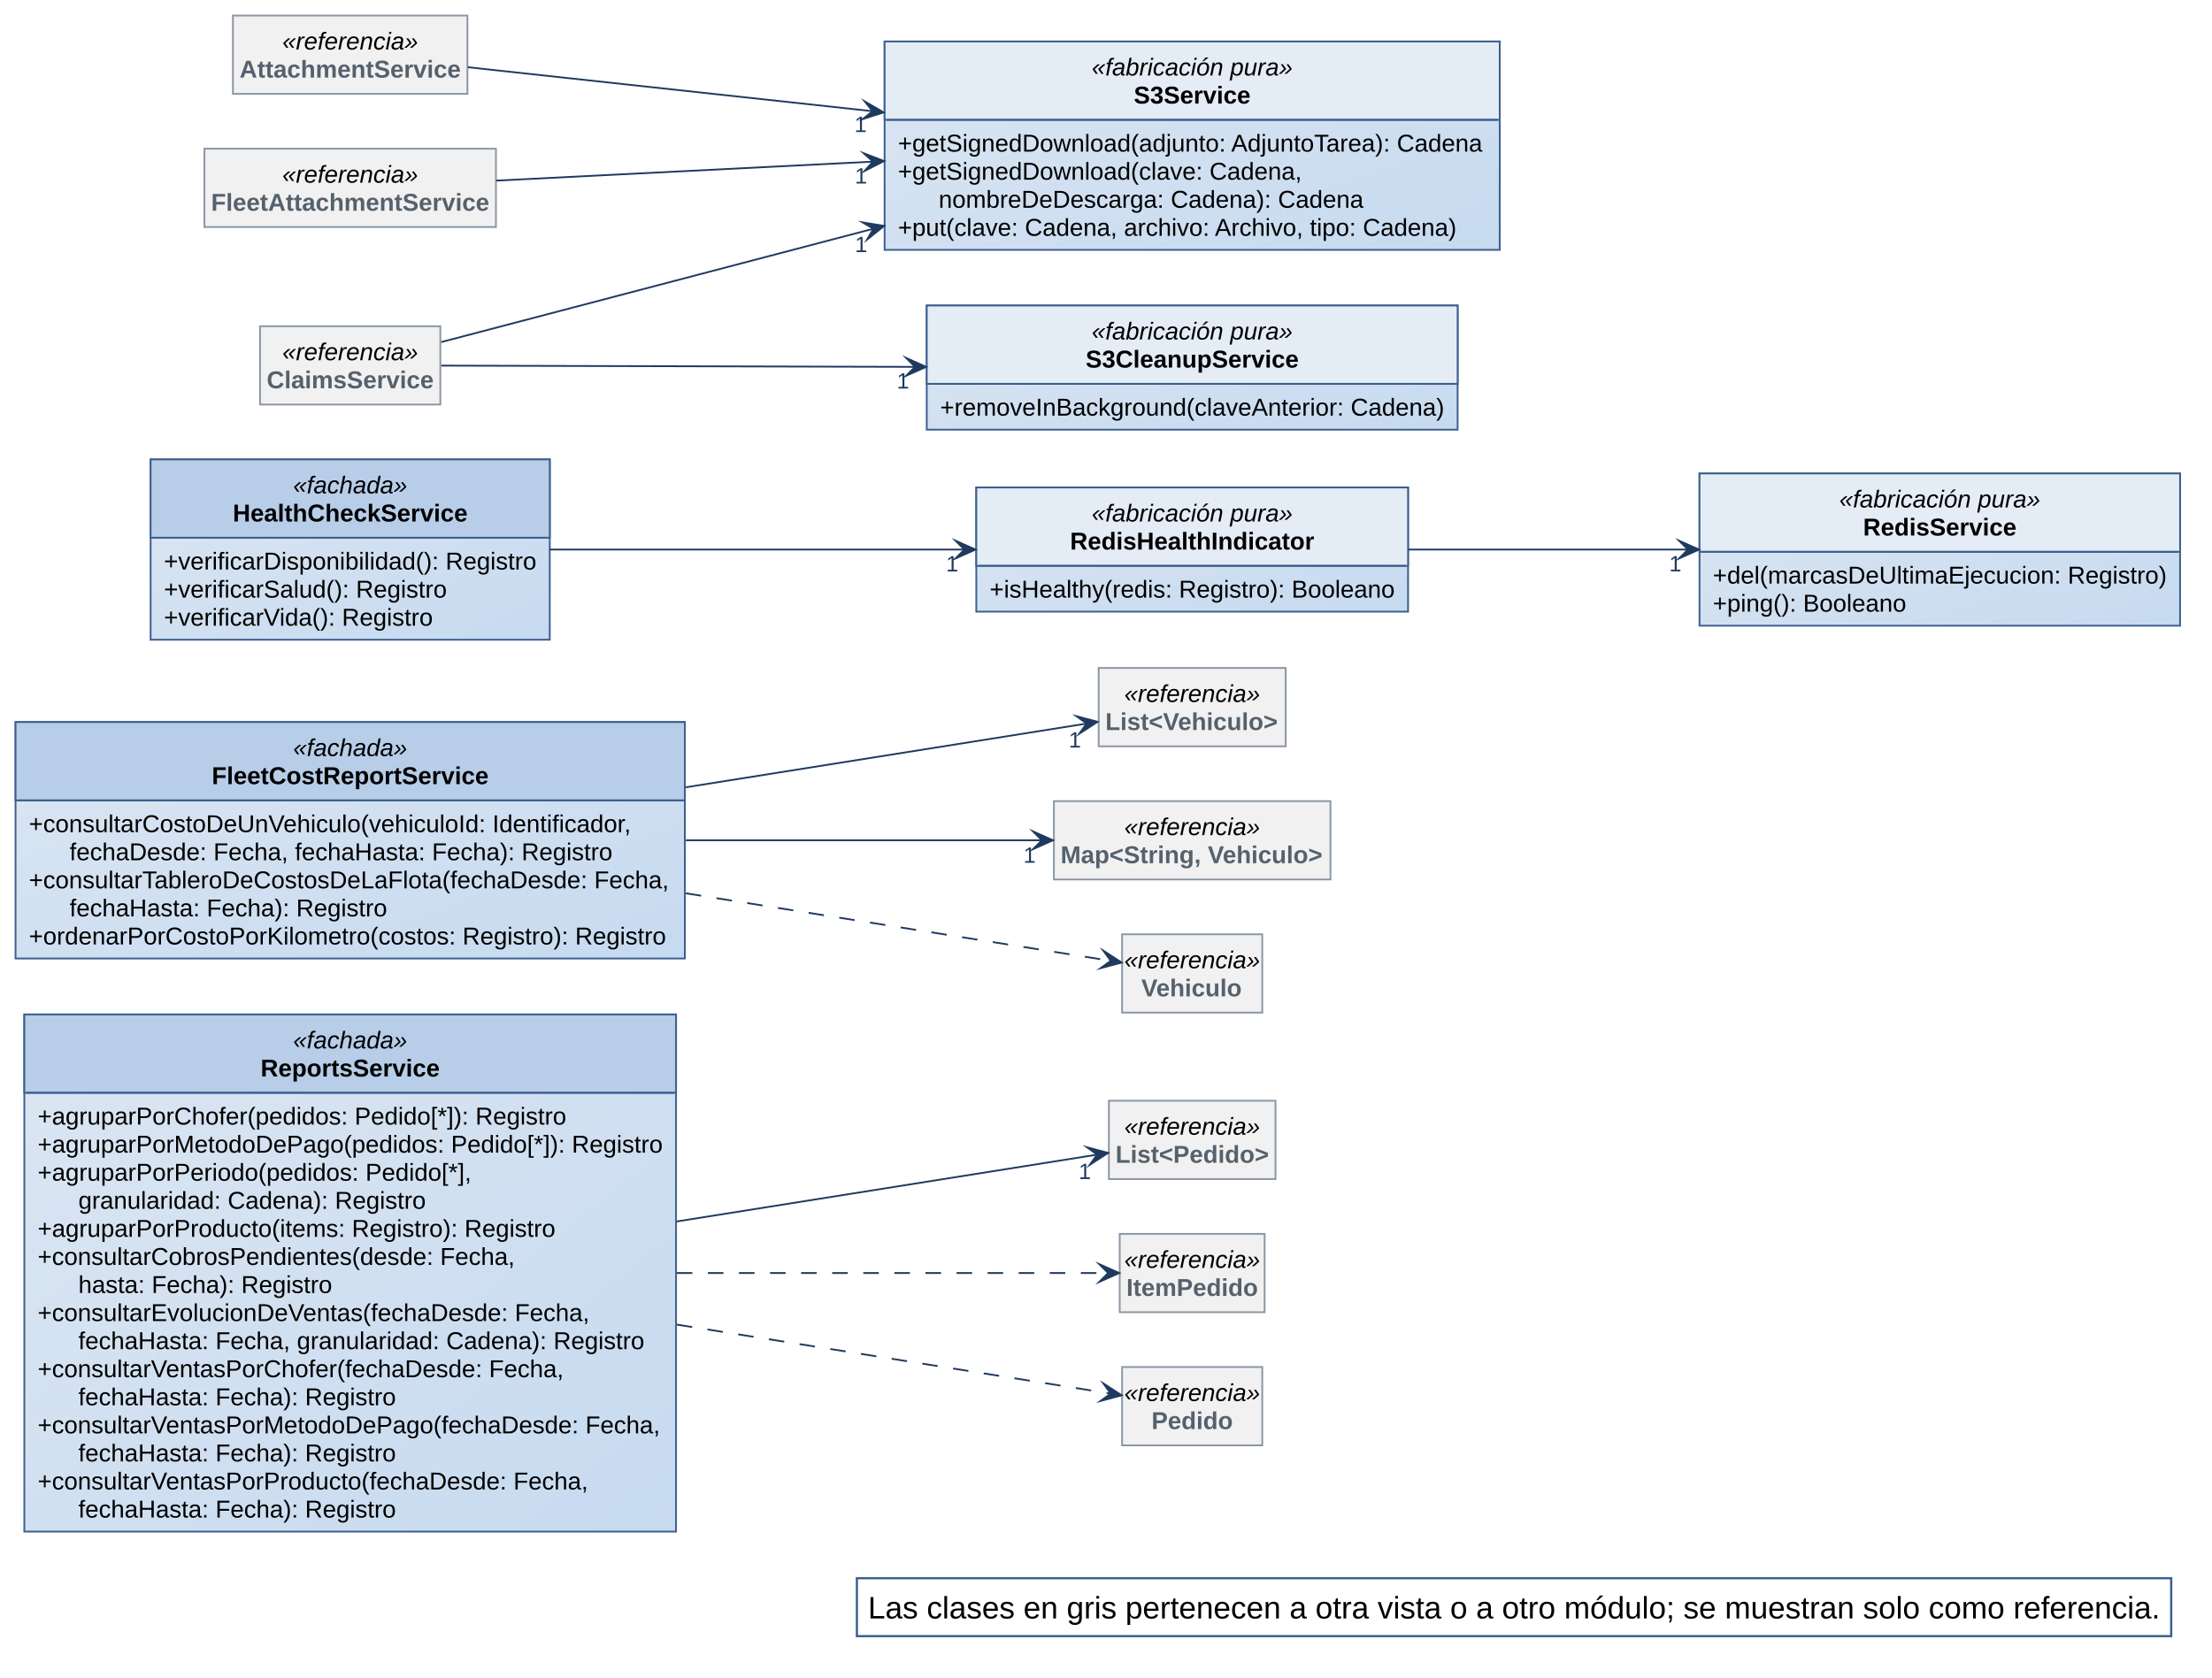
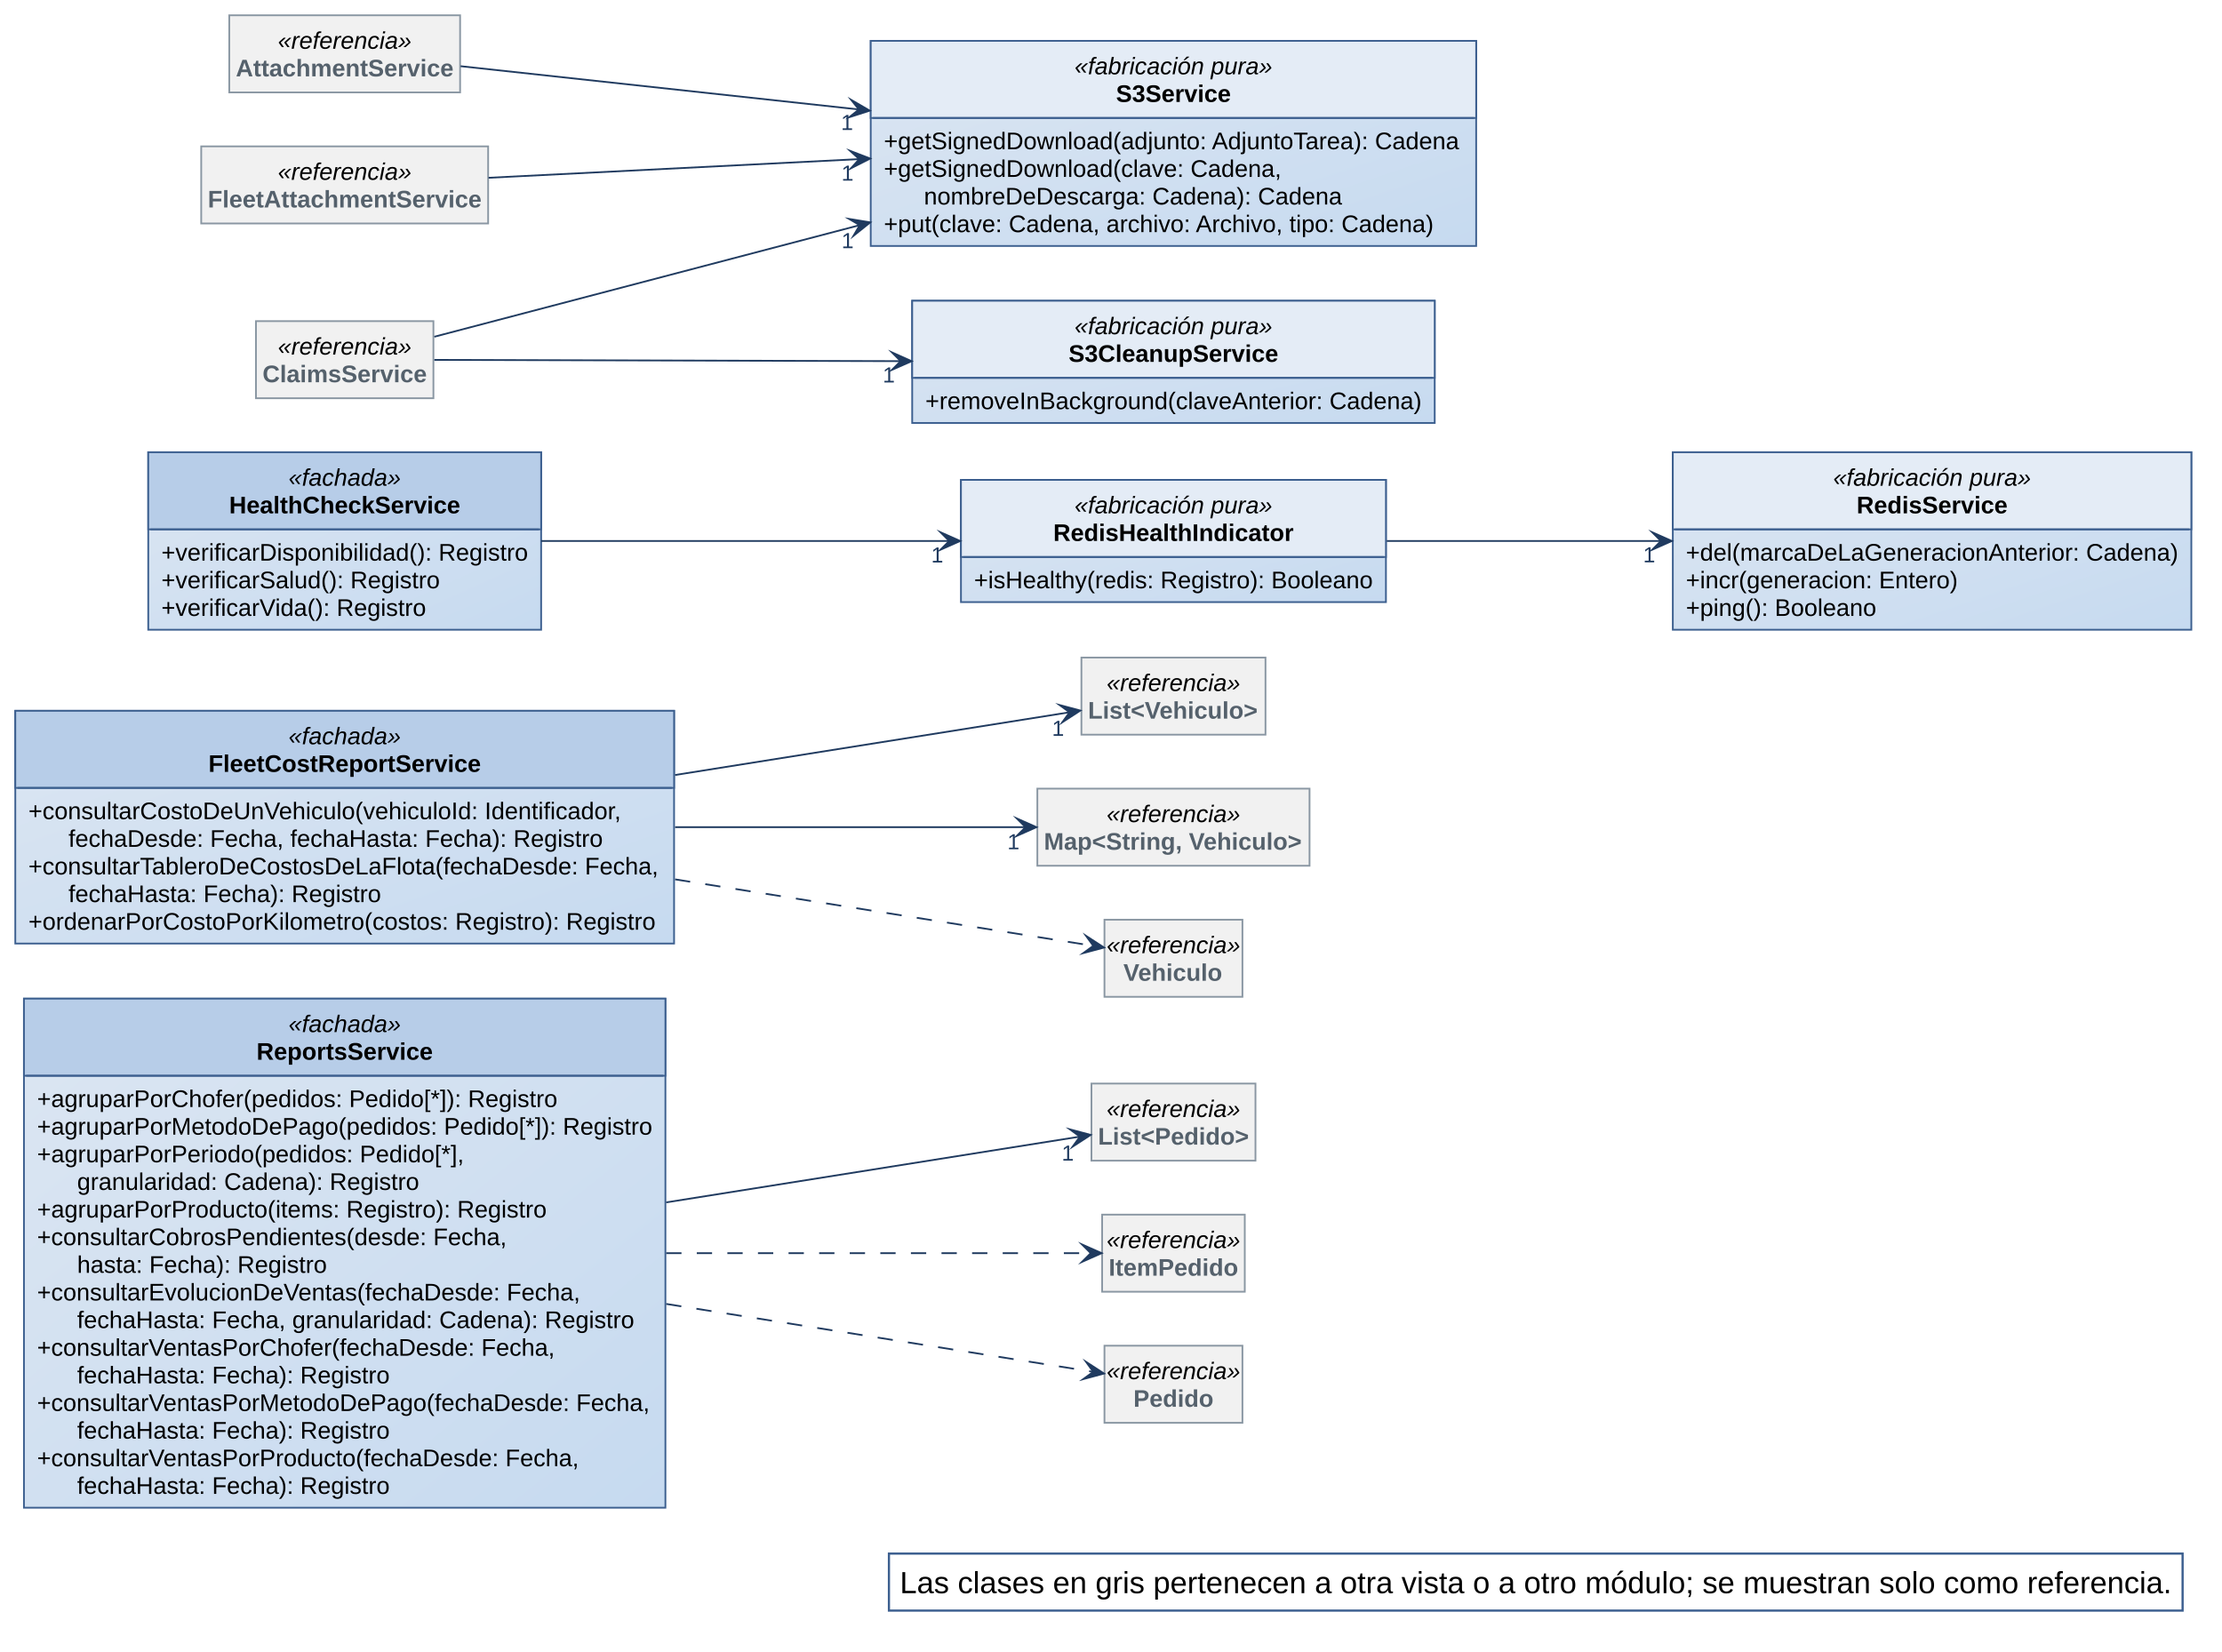
- <svg xmlns="http://www.w3.org/2000/svg" version="1.1" data-diagram-type="CLASS" style="width:1557px;height:1181px;background:#FFFFFF;" width="1557.813px" height="1181.25px" viewBox="0 0 1557 1181" zoomAndPan="magnify" preserveAspectRatio="none" contentStyleType="text/css">
+ <svg xmlns="http://www.w3.org/2000/svg" version="1.1" data-diagram-type="CLASS" style="width:1589px;height:1181px;background:#FFFFFF;" width="1589.063px" height="1181.25px" viewBox="0 0 1589 1181" zoomAndPan="magnify" preserveAspectRatio="none" contentStyleType="text/css">
  <defs>
-     <linearGradient x1="0%" y1="0%" x2="100%" y2="100%" id="g1cl1ohha807hy0">
+     <linearGradient x1="0%" y1="0%" x2="100%" y2="100%" id="gu7jausoggyhd0">
      <stop stop-color="#DCE6F2" offset="0%" />
      <stop stop-color="#C6DAF0" offset="100%" />
    </linearGradient>
  </defs>
  <g font-family="sans-serif" lengthAdjust="spacing">
    <g class="entity" data-qualified-name="ReportsService" id="ent0001" data-source-line="32">
-       <rect x="17.125" y="714.266" width="458.727" height="364.112" fill="url(#g1cl1ohha807hy0)" style="stroke:#3C5F8F;stroke-width:1.25;" />
+       <rect x="17.125" y="714.266" width="458.727" height="364.112" fill="url(#gu7jausoggyhd0)" style="stroke:#3C5F8F;stroke-width:1.25;" />
      <rect x="17.125" y="714.266" width="458.727" height="55.153" fill="#B7CDE8" style="stroke:#3C5F8F;stroke-width:1.25;" />
      <text x="206.348" y="738.2" fill="#000" font-size="17.188" textLength="80.281" font-style="italic" font-family="Arial">«fachada»</text>
      <text x="183.437" y="757.964" fill="#000" font-size="17.188" textLength="126.103" font-weight="700" font-family="Arial">ReportsService</text>
      <line x1="18.688" y1="769.419" x2="474.289" y2="769.419" style="stroke:#3C5F8F;stroke-width:1.25;" />
      <text x="26.5" y="791.79" fill="#000" font-size="17.188" textLength="372.124" font-family="Arial">+agruparPorChofer(pedidos: Pedido[*]): Registro</text>
      <text x="26.5" y="811.554" fill="#000" font-size="17.188" textLength="439.977" font-family="Arial">+agruparPorMetodoDePago(pedidos: Pedido[*]): Registro</text>
      <text x="26.5" y="831.318" fill="#000" font-size="17.188" textLength="305.28" font-family="Arial">+agruparPorPeriodo(pedidos: Pedido[*],</text>
      <text x="55.151" y="851.082" fill="#000" font-size="17.188" textLength="244.586" font-family="Arial">granularidad: Cadena): Registro</text>
      <text x="26.5" y="870.846" fill="#000" font-size="17.188" textLength="364.429" font-family="Arial">+agruparPorProducto(items: Registro): Registro</text>
      <text x="26.5" y="890.61" fill="#000" font-size="17.188" textLength="335.836" font-family="Arial">+consultarCobrosPendientes(desde: Fecha,</text>
      <text x="55.151" y="910.374" fill="#000" font-size="17.188" textLength="178.639" font-family="Arial">hasta: Fecha): Registro</text>
      <text x="26.5" y="930.138" fill="#000" font-size="17.188" textLength="389.329" font-family="Arial">+consultarEvolucionDeVentas(fechaDesde: Fecha,</text>
      <text x="55.151" y="949.902" fill="#000" font-size="17.188" textLength="398.401" font-family="Arial">fechaHasta: Fecha, granularidad: Cadena): Registro</text>
      <text x="26.5" y="969.666" fill="#000" font-size="17.188" textLength="371.168" font-family="Arial">+consultarVentasPorChofer(fechaDesde: Fecha,</text>
      <text x="55.151" y="989.43" fill="#000" font-size="17.188" textLength="223.538" font-family="Arial">fechaHasta: Fecha): Registro</text>
      <text x="26.5" y="1009.194" fill="#000" font-size="17.188" textLength="439.02" font-family="Arial">+consultarVentasPorMetodoDePago(fechaDesde: Fecha,</text>
      <text x="55.151" y="1028.958" fill="#000" font-size="17.188" textLength="223.538" font-family="Arial">fechaHasta: Fecha): Registro</text>
      <text x="26.5" y="1048.721" fill="#000" font-size="17.188" textLength="388.372" font-family="Arial">+consultarVentasPorProducto(fechaDesde: Fecha,</text>
      <text x="55.151" y="1068.485" fill="#000" font-size="17.188" textLength="223.538" font-family="Arial">fechaHasta: Fecha): Registro</text>
    </g>
    <g class="entity" data-qualified-name="FleetCostReportService" id="ent0002" data-source-line="43">
-       <rect x="10.938" y="508.391" width="471.114" height="166.473" fill="url(#g1cl1ohha807hy0)" style="stroke:#3C5F8F;stroke-width:1.25;" />
+       <rect x="10.938" y="508.391" width="471.114" height="166.473" fill="url(#gu7jausoggyhd0)" style="stroke:#3C5F8F;stroke-width:1.25;" />
      <rect x="10.938" y="508.391" width="471.114" height="55.153" fill="#B7CDE8" style="stroke:#3C5F8F;stroke-width:1.25;" />
      <text x="206.354" y="532.325" fill="#000" font-size="17.188" textLength="80.281" font-style="italic" font-family="Arial">«fachada»</text>
      <text x="149.068" y="552.089" fill="#000" font-size="17.188" textLength="194.853" font-weight="700" font-family="Arial">FleetCostReportService</text>
      <line x1="12.5" y1="563.544" x2="480.489" y2="563.544" style="stroke:#3C5F8F;stroke-width:1.25;" />
      <text x="20.313" y="585.915" fill="#000" font-size="17.188" textLength="425.626" font-family="Arial">+consultarCostoDeUnVehiculo(vehiculoId: Identificador,</text>
      <text x="48.964" y="605.679" fill="#000" font-size="17.188" textLength="382.137" font-family="Arial">fechaDesde: Fecha, fechaHasta: Fecha): Registro</text>
      <text x="20.313" y="625.443" fill="#000" font-size="17.188" textLength="452.364" font-family="Arial">+consultarTableroDeCostosDeLaFlota(fechaDesde: Fecha,</text>
      <text x="48.964" y="645.207" fill="#000" font-size="17.188" textLength="223.538" font-family="Arial">fechaHasta: Fecha): Registro</text>
      <text x="20.313" y="664.971" fill="#000" font-size="17.188" textLength="448.486" font-family="Arial">+ordenarPorCostoPorKilometro(costos: Registro): Registro</text>
    </g>
    <g class="entity" data-qualified-name="HealthCheckService" id="ent0003" data-source-line="48">
-       <rect x="106.016" y="323.469" width="280.96" height="126.945" fill="url(#g1cl1ohha807hy0)" style="stroke:#3C5F8F;stroke-width:1.25;" />
+       <rect x="106.016" y="323.469" width="280.96" height="126.945" fill="url(#gu7jausoggyhd0)" style="stroke:#3C5F8F;stroke-width:1.25;" />
      <rect x="106.016" y="323.469" width="280.96" height="55.153" fill="#B7CDE8" style="stroke:#3C5F8F;stroke-width:1.25;" />
      <text x="206.355" y="347.403" fill="#000" font-size="17.188" textLength="80.281" font-style="italic" font-family="Arial">«fachada»</text>
      <text x="163.856" y="367.167" fill="#000" font-size="17.188" textLength="165.279" font-weight="700" font-family="Arial">HealthCheckService</text>
      <line x1="107.578" y1="378.622" x2="385.413" y2="378.622" style="stroke:#3C5F8F;stroke-width:1.25;" />
      <text x="115.391" y="400.993" fill="#000" font-size="17.188" textLength="262.21" font-family="Arial">+verificarDisponibilidad(): Registro</text>
      <text x="115.391" y="420.757" fill="#000" font-size="17.188" textLength="199.158" font-family="Arial">+verificarSalud(): Registro</text>
      <text x="115.391" y="440.521" fill="#000" font-size="17.188" textLength="189.6" font-family="Arial">+verificarVida(): Registro</text>
    </g>
    <g class="entity" data-qualified-name="RedisHealthIndicator" id="ent0004" data-source-line="53">
-       <rect x="687.203" y="343.234" width="303.913" height="87.417" fill="url(#g1cl1ohha807hy0)" style="stroke:#3C5F8F;stroke-width:1.25;" />
+       <rect x="687.203" y="343.234" width="303.913" height="87.417" fill="url(#gu7jausoggyhd0)" style="stroke:#3C5F8F;stroke-width:1.25;" />
      <rect x="687.203" y="343.234" width="303.913" height="55.153" fill="#E4ECF6" style="stroke:#3C5F8F;stroke-width:1.25;" />
      <text x="768.454" y="367.169" fill="#000" font-size="17.188" textLength="141.411" font-style="italic" font-family="Arial">«fabricación pura»</text>
      <text x="753.205" y="386.932" fill="#000" font-size="17.188" textLength="171.909" font-weight="700" font-family="Arial">RedisHealthIndicator</text>
      <line x1="688.766" y1="398.387" x2="989.554" y2="398.387" style="stroke:#3C5F8F;stroke-width:1.25;" />
      <text x="696.578" y="420.759" fill="#000" font-size="17.188" textLength="285.163" font-family="Arial">+isHealthy(redis: Registro): Booleano</text>
    </g>
    <g class="entity" data-qualified-name="RedisService" id="ent0005" data-source-line="56">
-       <rect x="1196.266" y="333.359" width="338.263" height="107.181" fill="url(#g1cl1ohha807hy0)" style="stroke:#3C5F8F;stroke-width:1.25;" />
-       <rect x="1196.266" y="333.359" width="338.263" height="55.153" fill="#E4ECF6" style="stroke:#3C5F8F;stroke-width:1.25;" />
-       <text x="1294.692" y="357.294" fill="#000" font-size="17.188" textLength="141.411" font-style="italic" font-family="Arial">«fabricación pura»</text>
-       <text x="1311.413" y="377.057" fill="#000" font-size="17.188" textLength="107.967" font-weight="700" font-family="Arial">RedisService</text>
-       <line x1="1197.828" y1="388.512" x2="1532.966" y2="388.512" style="stroke:#3C5F8F;stroke-width:1.25;" />
-       <text x="1205.641" y="410.884" fill="#000" font-size="17.188" textLength="319.513" font-family="Arial">+del(marcasDeUltimaEjecucion: Registro)</text>
-       <text x="1205.641" y="430.648" fill="#000" font-size="17.188" textLength="136.166" font-family="Arial">+ping(): Booleano</text>
+       <rect x="1196.266" y="323.469" width="370.808" height="126.945" fill="url(#gu7jausoggyhd0)" style="stroke:#3C5F8F;stroke-width:1.25;" />
+       <rect x="1196.266" y="323.469" width="370.808" height="55.153" fill="#E4ECF6" style="stroke:#3C5F8F;stroke-width:1.25;" />
+       <text x="1310.964" y="347.403" fill="#000" font-size="17.188" textLength="141.411" font-style="italic" font-family="Arial">«fabricación pura»</text>
+       <text x="1327.686" y="367.167" fill="#000" font-size="17.188" textLength="107.967" font-weight="700" font-family="Arial">RedisService</text>
+       <line x1="1197.828" y1="378.622" x2="1565.512" y2="378.622" style="stroke:#3C5F8F;stroke-width:1.25;" />
+       <text x="1205.641" y="400.993" fill="#000" font-size="17.188" textLength="352.058" font-family="Arial">+del(marcaDeLaGeneracionAnterior: Cadena)</text>
+       <text x="1205.641" y="420.757" fill="#000" font-size="17.188" textLength="194.417" font-family="Arial">+incr(generacion: Entero)</text>
+       <text x="1205.641" y="440.521" fill="#000" font-size="17.188" textLength="136.166" font-family="Arial">+ping(): Booleano</text>
    </g>
-     <g class="entity" data-qualified-name="S3Service" id="ent0006" data-source-line="60">
-       <rect x="622.672" y="29.219" width="432.97" height="146.709" fill="url(#g1cl1ohha807hy0)" style="stroke:#3C5F8F;stroke-width:1.25;" />
+     <g class="entity" data-qualified-name="S3Service" id="ent0006" data-source-line="61">
+       <rect x="622.672" y="29.219" width="432.97" height="146.709" fill="url(#gu7jausoggyhd0)" style="stroke:#3C5F8F;stroke-width:1.25;" />
      <rect x="622.672" y="29.219" width="432.97" height="55.153" fill="#E4ECF6" style="stroke:#3C5F8F;stroke-width:1.25;" />
      <text x="768.452" y="53.153" fill="#000" font-size="17.188" textLength="141.411" font-style="italic" font-family="Arial">«fabricación pura»</text>
      <text x="798.064" y="72.917" fill="#000" font-size="17.188" textLength="82.186" font-weight="700" font-family="Arial">S3Service</text>
      <line x1="624.234" y1="84.372" x2="1054.08" y2="84.372" style="stroke:#3C5F8F;stroke-width:1.25;" />
      <text x="632.047" y="106.743" fill="#000" font-size="17.188" textLength="414.22" font-family="Arial">+getSignedDownload(adjunto: AdjuntoTarea): Cadena</text>
      <text x="632.047" y="126.507" fill="#000" font-size="17.188" textLength="284.265" font-family="Arial">+getSignedDownload(clave: Cadena,</text>
      <text x="660.698" y="146.271" fill="#000" font-size="17.188" textLength="299.044" font-family="Arial">nombreDeDescarga: Cadena): Cadena</text>
      <text x="632.047" y="166.035" fill="#000" font-size="17.188" textLength="394.096" font-family="Arial">+put(clave: Cadena, archivo: Archivo, tipo: Cadena)</text>
    </g>
-     <g class="entity" data-qualified-name="S3CleanupService" id="ent0007" data-source-line="65">
-       <rect x="652.328" y="215.109" width="373.67" height="87.417" fill="url(#g1cl1ohha807hy0)" style="stroke:#3C5F8F;stroke-width:1.25;" />
+     <g class="entity" data-qualified-name="S3CleanupService" id="ent0007" data-source-line="66">
+       <rect x="652.328" y="215.109" width="373.67" height="87.417" fill="url(#gu7jausoggyhd0)" style="stroke:#3C5F8F;stroke-width:1.25;" />
      <rect x="652.328" y="215.109" width="373.67" height="55.153" fill="#E4ECF6" style="stroke:#3C5F8F;stroke-width:1.25;" />
      <text x="768.458" y="239.044" fill="#000" font-size="17.188" textLength="141.411" font-style="italic" font-family="Arial">«fabricación pura»</text>
      <text x="764.169" y="258.807" fill="#000" font-size="17.188" textLength="149.988" font-weight="700" font-family="Arial">S3CleanupService</text>
      <line x1="653.891" y1="270.262" x2="1024.436" y2="270.262" style="stroke:#3C5F8F;stroke-width:1.25;" />
      <text x="661.703" y="292.634" fill="#000" font-size="17.188" textLength="354.92" font-family="Arial">+removeInBackground(claveAnterior: Cadena)</text>
    </g>
-     <g class="entity" data-qualified-name="List_Vehiculo" id="ent0008" data-source-line="68">
+     <g class="entity" data-qualified-name="List_Vehiculo" id="ent0008" data-source-line="69">
      <rect x="773.344" y="470.312" width="131.635" height="55.153" fill="#F1F1F1" style="stroke:#8A97A3;stroke-width:1.25;" />
      <text x="791.388" y="494.247" fill="#000" font-size="17.188" textLength="95.547" font-style="italic" font-family="Arial">«referencia»</text>
      <text x="778.031" y="514.011" fill="#55616C" font-size="17.188" textLength="122.26" font-weight="700" font-family="Arial">List&lt;Vehiculo&gt;</text>
    </g>
-     <g class="entity" data-qualified-name="Map_String_Vehiculo" id="ent0009" data-source-line="69">
+     <g class="entity" data-qualified-name="Map_String_Vehiculo" id="ent0009" data-source-line="70">
      <rect x="741.828" y="564.062" width="194.653" height="55.153" fill="#F1F1F1" style="stroke:#8A97A3;stroke-width:1.25;" />
      <text x="791.381" y="587.997" fill="#000" font-size="17.188" textLength="95.547" font-style="italic" font-family="Arial">«referencia»</text>
      <text x="746.516" y="607.761" fill="#55616C" font-size="17.188" textLength="185.278" font-weight="700" font-family="Arial">Map&lt;String, Vehiculo&gt;</text>
    </g>
-     <g class="entity" data-qualified-name="List_Pedido" id="ent0010" data-source-line="70">
+     <g class="entity" data-qualified-name="List_Pedido" id="ent0010" data-source-line="71">
      <rect x="780.516" y="775" width="117.3" height="55.153" fill="#F1F1F1" style="stroke:#8A97A3;stroke-width:1.25;" />
      <text x="791.392" y="798.934" fill="#000" font-size="17.188" textLength="95.547" font-style="italic" font-family="Arial">«referencia»</text>
      <text x="785.203" y="818.698" fill="#55616C" font-size="17.188" textLength="107.925" font-weight="700" font-family="Arial">List&lt;Pedido&gt;</text>
    </g>
-     <g class="entity" data-qualified-name="Vehiculo" id="ent0011" data-source-line="71">
+     <g class="entity" data-qualified-name="Vehiculo" id="ent0011" data-source-line="72">
      <rect x="789.828" y="657.812" width="98.672" height="55.153" fill="#F1F1F1" style="stroke:#8A97A3;stroke-width:1.25;" />
      <text x="791.391" y="681.747" fill="#000" font-size="17.188" textLength="95.547" font-style="italic" font-family="Arial">«referencia»</text>
      <text x="803.35" y="701.511" fill="#55616C" font-size="17.188" textLength="71.629" font-weight="700" font-family="Arial">Vehiculo</text>
    </g>
-     <g class="entity" data-qualified-name="ItemPedido" id="ent0012" data-source-line="72">
+     <g class="entity" data-qualified-name="ItemPedido" id="ent0012" data-source-line="73">
      <rect x="788.156" y="868.75" width="102.01" height="55.153" fill="#F1F1F1" style="stroke:#8A97A3;stroke-width:1.25;" />
      <text x="791.388" y="892.684" fill="#000" font-size="17.188" textLength="95.547" font-style="italic" font-family="Arial">«referencia»</text>
      <text x="792.844" y="912.448" fill="#55616C" font-size="17.188" textLength="92.635" font-weight="700" font-family="Arial">ItemPedido</text>
    </g>
-     <g class="entity" data-qualified-name="Pedido" id="ent0013" data-source-line="73">
+     <g class="entity" data-qualified-name="Pedido" id="ent0013" data-source-line="74">
      <rect x="789.828" y="962.5" width="98.672" height="55.153" fill="#F1F1F1" style="stroke:#8A97A3;stroke-width:1.25;" />
      <text x="791.391" y="986.434" fill="#000" font-size="17.188" textLength="95.547" font-style="italic" font-family="Arial">«referencia»</text>
      <text x="810.517" y="1006.198" fill="#55616C" font-size="17.188" textLength="57.294" font-weight="700" font-family="Arial">Pedido</text>
    </g>
-     <g class="entity" data-qualified-name="AttachmentService" id="ent0014" data-source-line="74">
+     <g class="entity" data-qualified-name="AttachmentService" id="ent0014" data-source-line="75">
      <rect x="163.953" y="10.938" width="165.078" height="55.153" fill="#F1F1F1" style="stroke:#8A97A3;stroke-width:1.25;" />
      <text x="198.719" y="34.872" fill="#000" font-size="17.188" textLength="95.547" font-style="italic" font-family="Arial">«referencia»</text>
      <text x="168.641" y="54.636" fill="#55616C" font-size="17.188" textLength="155.703" font-weight="700" font-family="Arial">AttachmentService</text>
    </g>
-     <g class="entity" data-qualified-name="ClaimsService" id="ent0015" data-source-line="75">
+     <g class="entity" data-qualified-name="ClaimsService" id="ent0015" data-source-line="76">
      <rect x="183.047" y="229.688" width="126.901" height="55.153" fill="#F1F1F1" style="stroke:#8A97A3;stroke-width:1.25;" />
      <text x="198.724" y="253.622" fill="#000" font-size="17.188" textLength="95.547" font-style="italic" font-family="Arial">«referencia»</text>
      <text x="187.734" y="273.386" fill="#55616C" font-size="17.188" textLength="117.526" font-weight="700" font-family="Arial">ClaimsService</text>
    </g>
-     <g class="entity" data-qualified-name="FleetAttachmentService" id="ent0016" data-source-line="76">
+     <g class="entity" data-qualified-name="FleetAttachmentService" id="ent0016" data-source-line="77">
      <rect x="143.891" y="104.688" width="205.193" height="55.153" fill="#F1F1F1" style="stroke:#8A97A3;stroke-width:1.25;" />
      <text x="198.714" y="128.622" fill="#000" font-size="17.188" textLength="95.547" font-style="italic" font-family="Arial">«referencia»</text>
      <text x="148.578" y="148.386" fill="#55616C" font-size="17.188" textLength="195.818" font-weight="700" font-family="Arial">FleetAttachmentService</text>
    </g>
-     <g class="link" data-entity-1="ent0002" data-entity-2="ent0008" id="lnk17" data-source-line="78" data-link-type="dependency">
-       <path d="M482.75,554.313 C587.438,537.656 694.956,520.572 764.863,509.447" style="stroke:#1F3A5F;stroke-width:1.25;" fill="none" id="FleetCostReportService-to-List_Vehiculo" codeLine="78" />
+     <g class="link" data-entity-1="ent0002" data-entity-2="ent0008" id="lnk17" data-source-line="79" data-link-type="dependency">
+       <path d="M482.75,554.313 C587.438,537.656 694.956,520.572 764.863,509.447" style="stroke:#1F3A5F;stroke-width:1.25;" fill="none" id="FleetCostReportService-to-List_Vehiculo" codeLine="79" />
      <polygon points="772.578,508.219,757.708,504.257,764.863,509.447,759.673,516.601,772.578,508.219" fill="#1F3A5F" style="stroke:#1F3A5F;stroke-width:1.25;stroke-linejoin:miter;stroke-miterlimit:10;" />
      <text x="752.288" y="526.315" fill="#1F3A5F" font-size="15.625" font-family="Arial">1</text>
    </g>
-     <g class="link" data-entity-1="ent0002" data-entity-2="ent0009" id="lnk18" data-source-line="79" data-link-type="dependency">
-       <path d="M482.75,591.625 C572.984,591.625 663.25,591.625 733.375,591.625" style="stroke:#1F3A5F;stroke-width:1.25;" fill="none" id="FleetCostReportService-to-Map_String_Vehiculo" codeLine="79" />
+     <g class="link" data-entity-1="ent0002" data-entity-2="ent0009" id="lnk18" data-source-line="80" data-link-type="dependency">
+       <path d="M482.75,591.625 C572.984,591.625 663.25,591.625 733.375,591.625" style="stroke:#1F3A5F;stroke-width:1.25;" fill="none" id="FleetCostReportService-to-Map_String_Vehiculo" codeLine="80" />
      <polygon points="741.188,591.625,727.125,585.375,733.375,591.625,727.125,597.875,741.188,591.625" fill="#1F3A5F" style="stroke:#1F3A5F;stroke-width:1.25;stroke-linejoin:miter;stroke-miterlimit:10;" />
      <text x="720.379" y="607.43" fill="#1F3A5F" font-size="15.625" font-family="Arial">1</text>
    </g>
-     <g class="link" data-entity-1="ent0003" data-entity-2="ent0004" id="lnk19" data-source-line="80" data-link-type="dependency">
-       <path d="M387.031,386.938 C477.063,386.938 586.516,386.938 678.828,386.938" style="stroke:#1F3A5F;stroke-width:1.25;" fill="none" id="HealthCheckService-to-RedisHealthIndicator" codeLine="80" />
+     <g class="link" data-entity-1="ent0003" data-entity-2="ent0004" id="lnk19" data-source-line="81" data-link-type="dependency">
+       <path d="M387.031,386.938 C477.063,386.938 586.516,386.938 678.828,386.938" style="stroke:#1F3A5F;stroke-width:1.25;" fill="none" id="HealthCheckService-to-RedisHealthIndicator" codeLine="81" />
      <polygon points="686.641,386.938,672.578,380.688,678.828,386.938,672.578,393.188,686.641,386.938" fill="#1F3A5F" style="stroke:#1F3A5F;stroke-width:1.25;stroke-linejoin:miter;stroke-miterlimit:10;" />
      <text x="665.91" y="402.337" fill="#1F3A5F" font-size="15.625" font-family="Arial">1</text>
    </g>
-     <g class="link" data-entity-1="ent0004" data-entity-2="ent0005" id="lnk20" data-source-line="81" data-link-type="dependency">
-       <path d="M991.328,386.938 C1055.313,386.938 1122.375,386.938 1188.125,386.938" style="stroke:#1F3A5F;stroke-width:1.25;" fill="none" id="RedisHealthIndicator-to-RedisService" codeLine="81" />
-       <polygon points="1195.938,386.938,1181.875,380.688,1188.125,386.938,1181.875,393.188,1195.938,386.938" fill="#1F3A5F" style="stroke:#1F3A5F;stroke-width:1.25;stroke-linejoin:miter;stroke-miterlimit:10;" />
-       <text x="1174.885" y="402.28" fill="#1F3A5F" font-size="15.625" font-family="Arial">1</text>
+     <g class="link" data-entity-1="ent0004" data-entity-2="ent0005" id="lnk20" data-source-line="82" data-link-type="dependency">
+       <path d="M991.687,386.938 C1054.953,386.938 1121.297,386.938 1187.766,386.938" style="stroke:#1F3A5F;stroke-width:1.25;" fill="none" id="RedisHealthIndicator-to-RedisService" codeLine="82" />
+       <polygon points="1195.578,386.938,1181.516,380.688,1187.766,386.938,1181.516,393.188,1195.578,386.938" fill="#1F3A5F" style="stroke:#1F3A5F;stroke-width:1.25;stroke-linejoin:miter;stroke-miterlimit:10;" />
+       <text x="1175.03" y="402.197" fill="#1F3A5F" font-size="15.625" font-family="Arial">1</text>
    </g>
-     <g class="link" data-entity-1="ent0001" data-entity-2="ent0010" id="lnk21" data-source-line="82" data-link-type="dependency">
-       <path d="M476.406,860 C586.516,842.5 701.956,824.132 772.269,812.96" style="stroke:#1F3A5F;stroke-width:1.25;" fill="none" id="ReportsService-to-List_Pedido" codeLine="82" />
+     <g class="link" data-entity-1="ent0001" data-entity-2="ent0010" id="lnk21" data-source-line="83" data-link-type="dependency">
+       <path d="M476.406,860 C586.516,842.5 701.956,824.132 772.269,812.96" style="stroke:#1F3A5F;stroke-width:1.25;" fill="none" id="ReportsService-to-List_Pedido" codeLine="83" />
      <polygon points="779.984,811.734,765.115,807.768,772.269,812.96,767.077,820.114,779.984,811.734" fill="#1F3A5F" style="stroke:#1F3A5F;stroke-width:1.25;stroke-linejoin:miter;stroke-miterlimit:10;" />
      <text x="759.251" y="830.132" fill="#1F3A5F" font-size="15.625" font-family="Arial">1</text>
    </g>
-     <g class="link" data-entity-1="ent0002" data-entity-2="ent0011" id="lnk22" data-source-line="83" data-link-type="dependency">
-       <path d="M482.75,628.953 C596.422,647.031 714.831,665.851 781.831,676.507" style="stroke:#1F3A5F;stroke-width:1.25;stroke-dasharray:10.938,10.938;" fill="none" id="FleetCostReportService-to-Vehiculo" codeLine="83" />
+     <g class="link" data-entity-1="ent0002" data-entity-2="ent0011" id="lnk22" data-source-line="84" data-link-type="dependency">
+       <path d="M482.75,628.953 C596.422,647.031 714.831,665.851 781.831,676.507" style="stroke:#1F3A5F;stroke-width:1.25;stroke-dasharray:10.938,10.938;" fill="none" id="FleetCostReportService-to-Vehiculo" codeLine="84" />
      <polygon points="789.547,677.734,776.641,669.353,781.831,676.507,774.677,681.698,789.547,677.734" fill="#1F3A5F" style="stroke:#1F3A5F;stroke-width:1.25;stroke-linejoin:miter;stroke-miterlimit:10;" />
    </g>
-     <g class="link" data-entity-1="ent0001" data-entity-2="ent0012" id="lnk23" data-source-line="84" data-link-type="dependency">
-       <path d="M476.406,896.313 C590.734,896.313 711.281,896.313 780,896.313" style="stroke:#1F3A5F;stroke-width:1.25;stroke-dasharray:10.938,10.938;" fill="none" id="ReportsService-to-ItemPedido" codeLine="84" />
+     <g class="link" data-entity-1="ent0001" data-entity-2="ent0012" id="lnk23" data-source-line="85" data-link-type="dependency">
+       <path d="M476.406,896.313 C590.734,896.313 711.281,896.313 780,896.313" style="stroke:#1F3A5F;stroke-width:1.25;stroke-dasharray:10.938,10.938;" fill="none" id="ReportsService-to-ItemPedido" codeLine="85" />
      <polygon points="787.813,896.313,773.75,890.063,780,896.313,773.75,902.563,787.813,896.313" fill="#1F3A5F" style="stroke:#1F3A5F;stroke-width:1.25;stroke-linejoin:miter;stroke-miterlimit:10;" />
    </g>
-     <g class="link" data-entity-1="ent0001" data-entity-2="ent0013" id="lnk24" data-source-line="85" data-link-type="dependency">
-       <path d="M476.406,932.625 C591.703,950.969 713.565,970.353 781.831,981.196" style="stroke:#1F3A5F;stroke-width:1.25;stroke-dasharray:10.938,10.938;" fill="none" id="ReportsService-to-Pedido" codeLine="85" />
+     <g class="link" data-entity-1="ent0001" data-entity-2="ent0013" id="lnk24" data-source-line="86" data-link-type="dependency">
+       <path d="M476.406,932.625 C591.703,950.969 713.565,970.353 781.831,981.196" style="stroke:#1F3A5F;stroke-width:1.25;stroke-dasharray:10.938,10.938;" fill="none" id="ReportsService-to-Pedido" codeLine="86" />
      <polygon points="789.547,982.422,776.639,974.043,781.831,981.196,774.678,986.388,789.547,982.422" fill="#1F3A5F" style="stroke:#1F3A5F;stroke-width:1.25;stroke-linejoin:miter;stroke-miterlimit:10;" />
    </g>
-     <g class="link" data-entity-1="ent0014" data-entity-2="ent0006" id="lnk25" data-source-line="86" data-link-type="dependency">
-       <path d="M329.406,47.344 C404.75,55.531 512.405,67.234 614.218,78.297" style="stroke:#1F3A5F;stroke-width:1.25;" fill="none" id="AttachmentService-to-S3Service" codeLine="86" />
+     <g class="link" data-entity-1="ent0014" data-entity-2="ent0006" id="lnk25" data-source-line="87" data-link-type="dependency">
+       <path d="M329.406,47.344 C404.75,55.531 512.405,67.234 614.218,78.297" style="stroke:#1F3A5F;stroke-width:1.25;" fill="none" id="AttachmentService-to-S3Service" codeLine="87" />
      <polygon points="621.984,79.141,608.679,71.408,614.218,78.297,607.329,83.835,621.984,79.141" fill="#1F3A5F" style="stroke:#1F3A5F;stroke-width:1.25;stroke-linejoin:miter;stroke-miterlimit:10;" />
      <text x="601.416" y="92.961" fill="#1F3A5F" font-size="15.625" font-family="Arial">1</text>
    </g>
-     <g class="link" data-entity-1="ent0015" data-entity-2="ent0006" id="lnk26" data-source-line="87" data-link-type="dependency">
-       <path d="M310.594,240.844 C384.531,221.453 503.99,190.108 614.803,161.03" style="stroke:#1F3A5F;stroke-width:1.25;" fill="none" id="ClaimsService-to-S3Service" codeLine="87" />
+     <g class="link" data-entity-1="ent0015" data-entity-2="ent0006" id="lnk26" data-source-line="88" data-link-type="dependency">
+       <path d="M310.594,240.844 C384.531,221.453 503.99,190.108 614.803,161.03" style="stroke:#1F3A5F;stroke-width:1.25;" fill="none" id="ClaimsService-to-S3Service" codeLine="88" />
      <polygon points="622.359,159.047,607.171,156.571,614.803,161.03,610.344,168.661,622.359,159.047" fill="#1F3A5F" style="stroke:#1F3A5F;stroke-width:1.25;stroke-linejoin:miter;stroke-miterlimit:10;" />
      <text x="601.813" y="177.487" fill="#1F3A5F" font-size="15.625" font-family="Arial">1</text>
    </g>
-     <g class="link" data-entity-1="ent0016" data-entity-2="ent0006" id="lnk27" data-source-line="88" data-link-type="dependency">
-       <path d="M349.406,127.156 C424.297,123.375 521.229,118.503 614.479,113.8" style="stroke:#1F3A5F;stroke-width:1.25;" fill="none" id="FleetAttachmentService-to-S3Service" codeLine="88" />
+     <g class="link" data-entity-1="ent0016" data-entity-2="ent0006" id="lnk27" data-source-line="89" data-link-type="dependency">
+       <path d="M349.406,127.156 C424.297,123.375 521.229,118.503 614.479,113.8" style="stroke:#1F3A5F;stroke-width:1.25;" fill="none" id="FleetAttachmentService-to-S3Service" codeLine="89" />
      <polygon points="622.281,113.406,607.922,107.873,614.479,113.8,608.551,120.357,622.281,113.406" fill="#1F3A5F" style="stroke:#1F3A5F;stroke-width:1.25;stroke-linejoin:miter;stroke-miterlimit:10;" />
      <text x="601.73" y="129.208" fill="#1F3A5F" font-size="15.625" font-family="Arial">1</text>
    </g>
-     <g class="link" data-entity-1="ent0015" data-entity-2="ent0007" id="lnk28" data-source-line="89" data-link-type="dependency">
-       <path d="M310.594,257.422 C391.188,257.641 527.078,257.995 644.094,258.307" style="stroke:#1F3A5F;stroke-width:1.25;" fill="none" id="ClaimsService-to-S3CleanupService" codeLine="89" />
+     <g class="link" data-entity-1="ent0015" data-entity-2="ent0007" id="lnk28" data-source-line="90" data-link-type="dependency">
+       <path d="M310.594,257.422 C391.188,257.641 527.078,257.995 644.094,258.307" style="stroke:#1F3A5F;stroke-width:1.25;" fill="none" id="ClaimsService-to-S3CleanupService" codeLine="90" />
      <polygon points="651.906,258.328,637.86,252.041,644.094,258.307,637.827,264.541,651.906,258.328" fill="#1F3A5F" style="stroke:#1F3A5F;stroke-width:1.25;stroke-linejoin:miter;stroke-miterlimit:10;" />
      <text x="631.279" y="273.555" fill="#1F3A5F" font-size="15.625" font-family="Arial">1</text>
    </g>
-     <g class="legend" data-source-line="91">
-       <rect x="603.153" y="1111.19" width="925.125" height="40.779" fill="none" style="stroke:#3C5F8F;stroke-width:1.563;" />
-       <text x="610.966" y="1139.521" fill="#000" font-size="21.875" textLength="909.5" font-family="Arial">Las clases en gris pertenecen a otra vista o a otro módulo; se muestran solo como referencia.</text>
+     <g class="legend" data-source-line="92">
+       <rect x="635.699" y="1111.19" width="925.125" height="40.779" fill="none" style="stroke:#3C5F8F;stroke-width:1.563;" />
+       <text x="643.511" y="1139.521" fill="#000" font-size="21.875" textLength="909.5" font-family="Arial">Las clases en gris pertenecen a otra vista o a otro módulo; se muestran solo como referencia.</text>
    </g>
  </g>
</svg>
